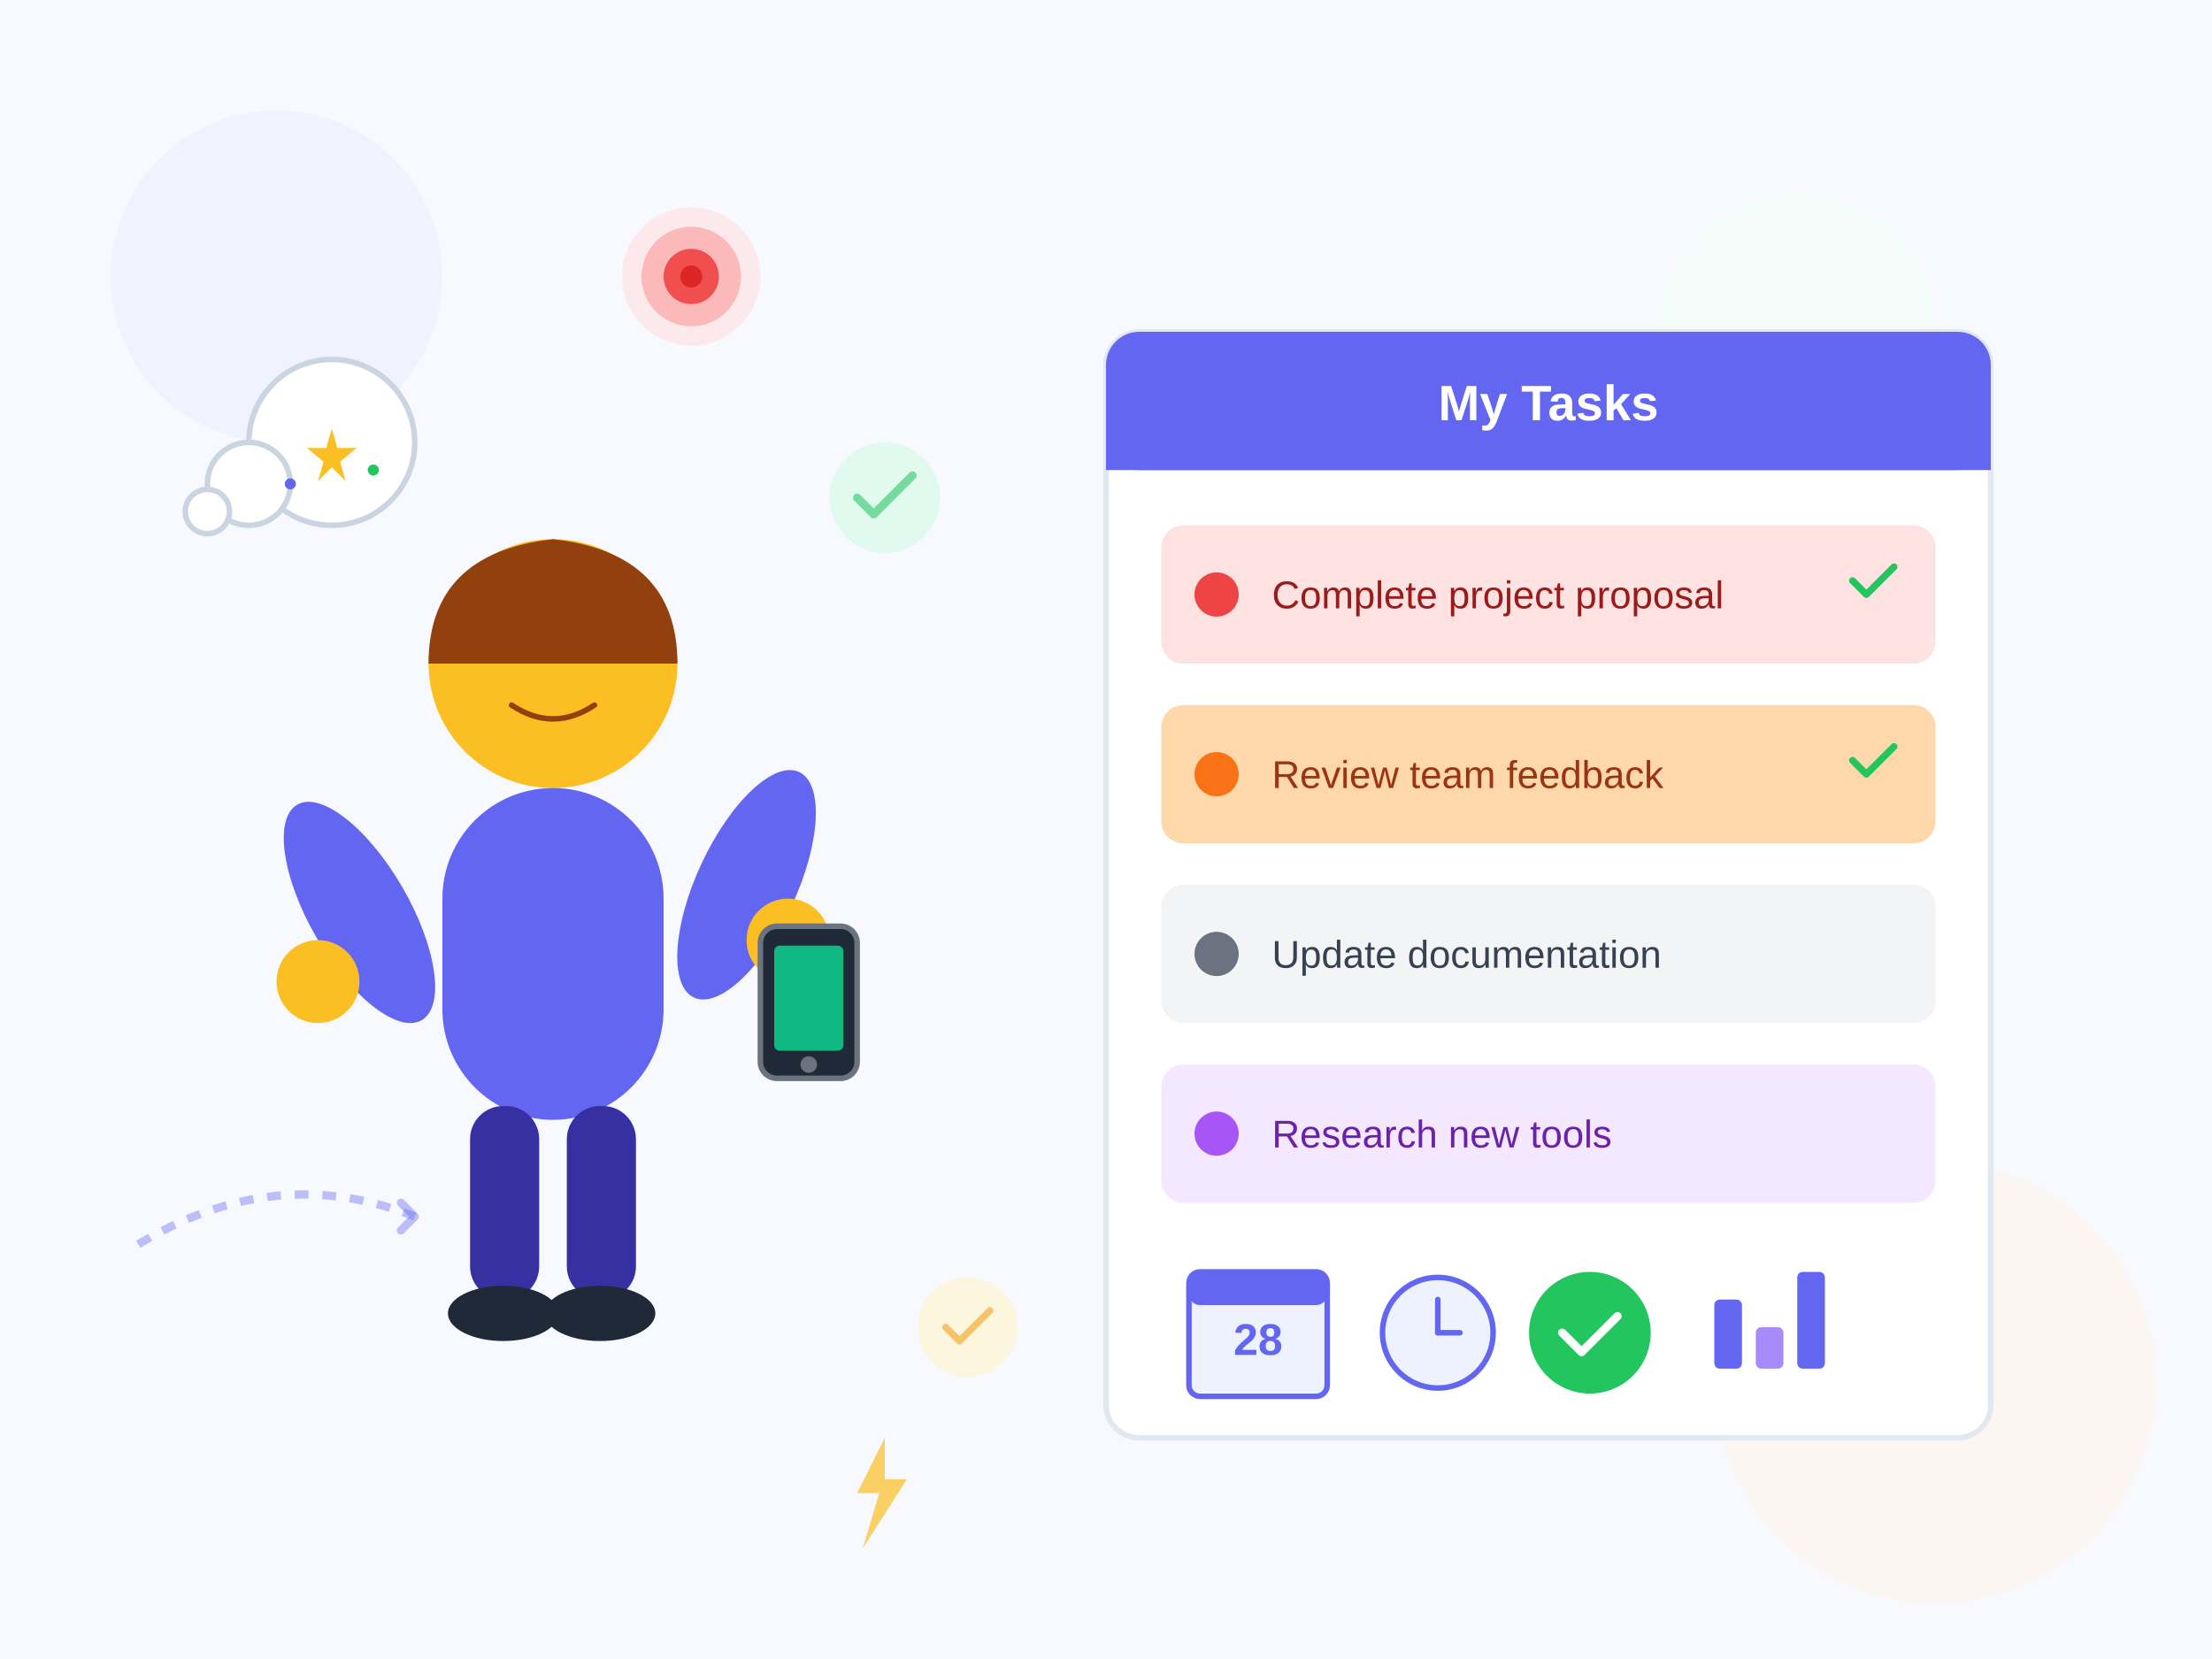
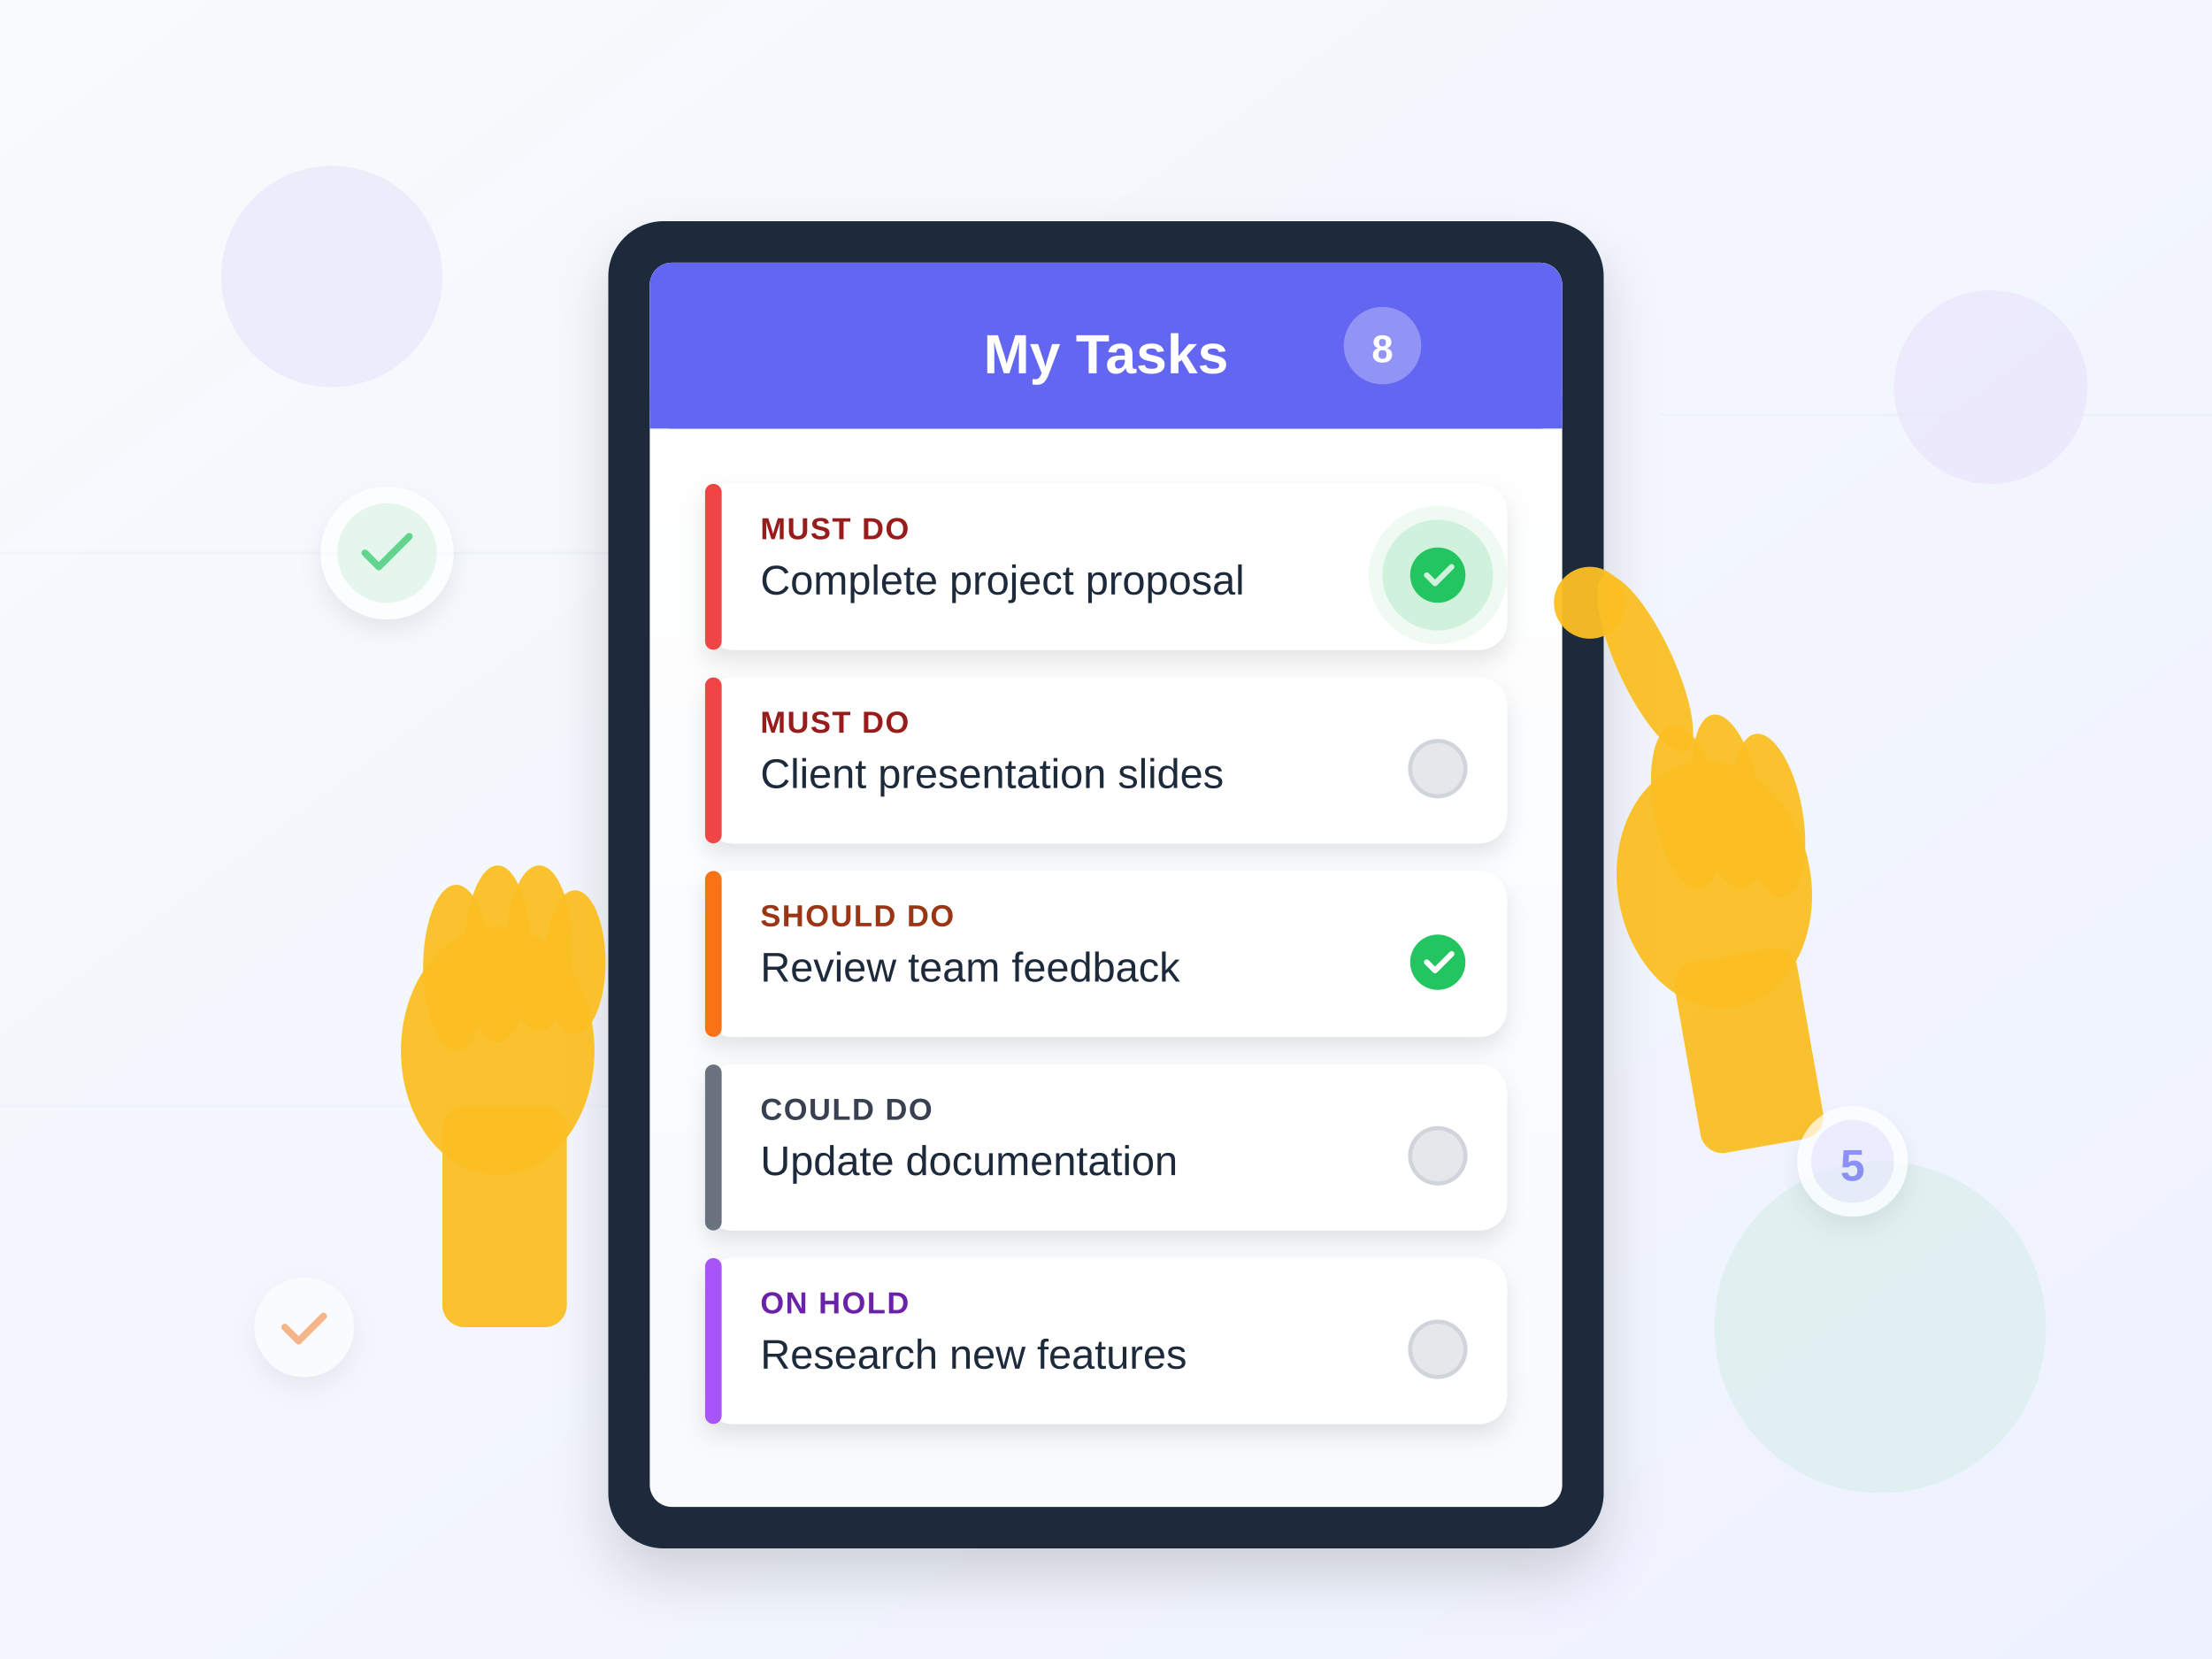
<svg xmlns="http://www.w3.org/2000/svg" viewBox="0 0 800 600" fill="none">
-   <rect width="800" height="600" fill="#F8F9FF" />
-   <circle cx="100" cy="100" r="60" fill="#E8EEFF" opacity="0.5" />
-   <circle cx="700" cy="500" r="80" fill="#FFF4E6" opacity="0.5" />
-   <circle cx="650" cy="120" r="50" fill="#F0FFF4" opacity="0.5" />
-   <rect x="400" y="120" width="320" height="400" rx="12" fill="white" stroke="#E2E8F0" stroke-width="2" />
-   <rect x="400" y="120" width="320" height="50" rx="12" fill="#6366F1" />
-   <rect x="400" y="158" width="320" height="12" fill="#6366F1" />
-   <text x="560" y="152" font-family="Arial, sans-serif" font-size="18" font-weight="bold" fill="white" text-anchor="middle">My Tasks</text>
-   <rect x="420" y="190" width="280" height="50" rx="8" fill="#FEE2E2" />
-   <circle cx="440" cy="215" r="8" fill="#EF4444" />
-   <text x="460" y="220" font-family="Arial, sans-serif" font-size="14" fill="#991B1B">Complete project proposal</text>
-   <path d="M670 210 L675 215 L685 205" stroke="#22C55E" stroke-width="2.5" fill="none" stroke-linecap="round" stroke-linejoin="round" />
-   <rect x="420" y="255" width="280" height="50" rx="8" fill="#FED7AA" />
-   <circle cx="440" cy="280" r="8" fill="#F97316" />
-   <text x="460" y="285" font-family="Arial, sans-serif" font-size="14" fill="#9A3412">Review team feedback</text>
-   <path d="M670 275 L675 280 L685 270" stroke="#22C55E" stroke-width="2.5" fill="none" stroke-linecap="round" stroke-linejoin="round" />
-   <rect x="420" y="320" width="280" height="50" rx="8" fill="#F3F4F6" />
-   <circle cx="440" cy="345" r="8" fill="#6B7280" />
-   <text x="460" y="350" font-family="Arial, sans-serif" font-size="14" fill="#374151">Update documentation</text>
-   <rect x="420" y="385" width="280" height="50" rx="8" fill="#F3E8FF" />
-   <circle cx="440" cy="410" r="8" fill="#A855F7" />
-   <text x="460" y="415" font-family="Arial, sans-serif" font-size="14" fill="#6B21A8">Research new tools</text>
-   <rect x="430" y="460" width="50" height="45" rx="4" fill="#EEF2FF" stroke="#6366F1" stroke-width="2" />
-   <rect x="430" y="460" width="50" height="12" rx="4" fill="#6366F1" />
-   <text x="455" y="490" font-family="Arial, sans-serif" font-size="16" font-weight="bold" fill="#6366F1" text-anchor="middle">28</text>
-   <circle cx="520" cy="482" r="20" fill="#EEF2FF" stroke="#6366F1" stroke-width="2" />
-   <line x1="520" y1="482" x2="520" y2="470" stroke="#6366F1" stroke-width="2" stroke-linecap="round" />
-   <line x1="520" y1="482" x2="528" y2="482" stroke="#6366F1" stroke-width="2" stroke-linecap="round" />
-   <circle cx="575" cy="482" r="22" fill="#22C55E" />
-   <path d="M565 482 L572 489 L585 476" stroke="white" stroke-width="3" fill="none" stroke-linecap="round" stroke-linejoin="round" />
-   <rect x="620" y="470" width="10" height="25" rx="2" fill="#6366F1" />
-   <rect x="635" y="480" width="10" height="15" rx="2" fill="#A78BFA" />
-   <rect x="650" y="460" width="10" height="35" rx="2" fill="#6366F1" />
-   <circle cx="200" cy="240" r="45" fill="#FBBF24" />
-   <path d="M155 240 Q155 200 200 195 Q245 200 245 240" fill="#92400E" />
-   <circle cx="185" cy="235" r="5" fill="#92400E" />
-   <circle cx="215" cy="235" r="5" fill="#92400E" />
-   <path d="M185 255 Q200 265 215 255" stroke="#92400E" stroke-width="2" fill="none" stroke-linecap="round" />
-   <rect x="160" y="285" width="80" height="120" rx="40" fill="#6366F1" />
-   <ellipse cx="130" cy="330" rx="18" ry="45" fill="#6366F1" transform="rotate(-30 130 330)" />
-   <circle cx="115" cy="355" r="15" fill="#FBBF24" />
-   <ellipse cx="270" cy="320" rx="18" ry="45" fill="#6366F1" transform="rotate(25 270 320)" />
-   <circle cx="285" cy="340" r="15" fill="#FBBF24" />
-   <rect x="275" y="335" width="35" height="55" rx="6" fill="#1F2937" stroke="#6B7280" stroke-width="2" />
-   <rect x="280" y="342" width="25" height="38" rx="2" fill="#10B981" />
-   <circle cx="292.5" cy="385" r="3" fill="#6B7280" />
-   <rect x="170" y="400" width="25" height="70" rx="12" fill="#3730A3" />
-   <rect x="205" y="400" width="25" height="70" rx="12" fill="#3730A3" />
-   <ellipse cx="182" cy="475" rx="20" ry="10" fill="#1F2937" />
-   <ellipse cx="217" cy="475" rx="20" ry="10" fill="#1F2937" />
-   <circle cx="120" cy="160" r="30" fill="white" stroke="#CBD5E1" stroke-width="2" />
-   <circle cx="90" cy="175" r="15" fill="white" stroke="#CBD5E1" stroke-width="2" />
-   <circle cx="75" cy="185" r="8" fill="white" stroke="#CBD5E1" stroke-width="2" />
-   <path d="M120 155 L122 162 L129 162 L123 167 L125 174 L120 169 L115 174 L117 167 L111 162 L118 162 Z" fill="#FBBF24" />
-   <circle cx="105" cy="175" r="2" fill="#6366F1" />
-   <circle cx="135" cy="170" r="2" fill="#22C55E" />
-   <g opacity="0.6">
-     <circle cx="320" cy="180" r="20" fill="#D1FAE5" />
-     <path d="M310 180 L316 186 L330 172" stroke="#22C55E" stroke-width="3" fill="none" stroke-linecap="round" stroke-linejoin="round" />
+   <defs>
+     <linearGradient id="bgGradient" x1="0%" y1="0%" x2="100%" y2="100%">
+       <stop offset="0%" style="stop-color:#F8FAFC;stop-opacity:1" />
+       <stop offset="100%" style="stop-color:#EEF2FF;stop-opacity:1" />
+     </linearGradient>
+     <linearGradient id="screenGradient" x1="0%" y1="0%" x2="0%" y2="100%">
+       <stop offset="0%" style="stop-color:#FFFFFF;stop-opacity:1" />
+       <stop offset="100%" style="stop-color:#F8FAFC;stop-opacity:1" />
+     </linearGradient>
+     <filter id="shadow" x="-50%" y="-50%" width="200%" height="200%">
+       <feGaussianBlur in="SourceAlpha" stdDeviation="10" />
+       <feOffset dx="0" dy="10" result="offsetblur" />
+       <feComponentTransfer>
+         <feFuncA type="linear" slope="0.15" />
+       </feComponentTransfer>
+       <feMerge>
+         <feMergeNode />
+         <feMergeNode in="SourceGraphic" />
+       </feMerge>
+     </filter>
+     <filter id="softShadow" x="-50%" y="-50%" width="200%" height="200%">
+       <feGaussianBlur in="SourceAlpha" stdDeviation="4" />
+       <feOffset dx="0" dy="4" result="offsetblur" />
+       <feComponentTransfer>
+         <feFuncA type="linear" slope="0.1" />
+       </feComponentTransfer>
+       <feMerge>
+         <feMergeNode />
+         <feMergeNode in="SourceGraphic" />
+       </feMerge>
+     </filter>
+   </defs>
+   <rect width="800" height="600" fill="url(#bgGradient)" />
+   <circle cx="120" cy="100" r="40" fill="#6366F1" opacity="0.08" />
+   <circle cx="680" cy="480" r="60" fill="#22C55E" opacity="0.08" />
+   <circle cx="720" cy="140" r="35" fill="#A855F7" opacity="0.08" />
+   <line x1="0" y1="200" x2="300" y2="200" stroke="#E2E8F0" stroke-width="1" opacity="0.3" />
+   <line x1="0" y1="400" x2="250" y2="400" stroke="#E2E8F0" stroke-width="1" opacity="0.3" />
+   <line x1="600" y1="150" x2="800" y2="150" stroke="#E2E8F0" stroke-width="1" opacity="0.3" />
+   <g filter="url(#shadow)">
+     <rect x="220" y="80" width="360" height="480" rx="20" fill="#1E293B" />
+     <rect x="235" y="95" width="330" height="450" rx="8" fill="url(#screenGradient)" />
  </g>
-   <g opacity="0.6">
-     <circle cx="350" cy="480" r="18" fill="#FEF3C7" />
-     <path d="M342 480 L347 485 L358 474" stroke="#F59E0B" stroke-width="2.5" fill="none" stroke-linecap="round" stroke-linejoin="round" />
+   <rect x="235" y="95" width="330" height="60" rx="8" fill="#6366F1" />
+   <rect x="235" y="143" width="330" height="12" fill="#6366F1" />
+   <text x="400" y="135" font-family="-apple-system, BlinkMacSystemFont, 'Segoe UI', Arial, sans-serif" font-size="20" font-weight="600" fill="white" text-anchor="middle">My Tasks</text>
+   <circle cx="500" cy="125" r="14" fill="white" opacity="0.3" />
+   <text x="500" y="131" font-family="-apple-system, BlinkMacSystemFont, 'Segoe UI', Arial, sans-serif" font-size="14" font-weight="bold" fill="white" text-anchor="middle">8</text>
+   <g filter="url(#softShadow)">
+     <rect x="255" y="175" width="290" height="60" rx="10" fill="white" />
+     <rect x="255" y="175" width="6" height="60" rx="3" fill="#EF4444" />
+     <text x="275" y="195" font-family="-apple-system, BlinkMacSystemFont, 'Segoe UI', Arial, sans-serif" font-size="11" font-weight="600" fill="#991B1B" letter-spacing="0.5">MUST DO</text>
+     <text x="275" y="215" font-family="-apple-system, BlinkMacSystemFont, 'Segoe UI', Arial, sans-serif" font-size="15" font-weight="500" fill="#1E293B">Complete project proposal</text>
+     <circle cx="520" cy="208" r="10" fill="#22C55E" />
+     <path d="M516 208 L519 211 L525 205" stroke="white" stroke-width="2" fill="none" stroke-linecap="round" stroke-linejoin="round" />
  </g>
-   <circle cx="250" cy="100" r="25" fill="#FEE2E2" opacity="0.7" />
-   <circle cx="250" cy="100" r="18" fill="#FCA5A5" opacity="0.7" />
-   <circle cx="250" cy="100" r="10" fill="#EF4444" opacity="0.9" />
-   <circle cx="250" cy="100" r="4" fill="#DC2626" />
-   <path d="M320 520 L310 540 L318 540 L312 560 L328 535 L320 535 Z" fill="#FBBF24" opacity="0.7" />
-   <path d="M50 450 Q100 420 150 440" stroke="#6366F1" stroke-width="3" fill="none" stroke-dasharray="5,5" opacity="0.4" />
-   <path d="M145 435 L150 440 L145 445" stroke="#6366F1" stroke-width="3" fill="none" stroke-linecap="round" stroke-linejoin="round" opacity="0.4" />
+   <g filter="url(#softShadow)">
+     <rect x="255" y="245" width="290" height="60" rx="10" fill="white" />
+     <rect x="255" y="245" width="6" height="60" rx="3" fill="#EF4444" />
+     <text x="275" y="265" font-family="-apple-system, BlinkMacSystemFont, 'Segoe UI', Arial, sans-serif" font-size="11" font-weight="600" fill="#991B1B" letter-spacing="0.5">MUST DO</text>
+     <text x="275" y="285" font-family="-apple-system, BlinkMacSystemFont, 'Segoe UI', Arial, sans-serif" font-size="15" font-weight="500" fill="#1E293B">Client presentation slides</text>
+     <circle cx="520" cy="278" r="10" fill="#E5E7EB" stroke="#D1D5DB" stroke-width="1.5" />
+   </g>
+   <g filter="url(#softShadow)">
+     <rect x="255" y="315" width="290" height="60" rx="10" fill="white" />
+     <rect x="255" y="315" width="6" height="60" rx="3" fill="#F97316" />
+     <text x="275" y="335" font-family="-apple-system, BlinkMacSystemFont, 'Segoe UI', Arial, sans-serif" font-size="11" font-weight="600" fill="#9A3412" letter-spacing="0.5">SHOULD DO</text>
+     <text x="275" y="355" font-family="-apple-system, BlinkMacSystemFont, 'Segoe UI', Arial, sans-serif" font-size="15" font-weight="500" fill="#1E293B">Review team feedback</text>
+     <circle cx="520" cy="348" r="10" fill="#22C55E" />
+     <path d="M516 348 L519 351 L525 345" stroke="white" stroke-width="2" fill="none" stroke-linecap="round" stroke-linejoin="round" />
+   </g>
+   <g filter="url(#softShadow)">
+     <rect x="255" y="385" width="290" height="60" rx="10" fill="white" />
+     <rect x="255" y="385" width="6" height="60" rx="3" fill="#6B7280" />
+     <text x="275" y="405" font-family="-apple-system, BlinkMacSystemFont, 'Segoe UI', Arial, sans-serif" font-size="11" font-weight="600" fill="#374151" letter-spacing="0.5">COULD DO</text>
+     <text x="275" y="425" font-family="-apple-system, BlinkMacSystemFont, 'Segoe UI', Arial, sans-serif" font-size="15" font-weight="500" fill="#1E293B">Update documentation</text>
+     <circle cx="520" cy="418" r="10" fill="#E5E7EB" stroke="#D1D5DB" stroke-width="1.5" />
+   </g>
+   <g filter="url(#softShadow)">
+     <rect x="255" y="455" width="290" height="60" rx="10" fill="white" />
+     <rect x="255" y="455" width="6" height="60" rx="3" fill="#A855F7" />
+     <text x="275" y="475" font-family="-apple-system, BlinkMacSystemFont, 'Segoe UI', Arial, sans-serif" font-size="11" font-weight="600" fill="#6B21A8" letter-spacing="0.5">ON HOLD</text>
+     <text x="275" y="495" font-family="-apple-system, BlinkMacSystemFont, 'Segoe UI', Arial, sans-serif" font-size="15" font-weight="500" fill="#1E293B">Research new features</text>
+     <circle cx="520" cy="488" r="10" fill="#E5E7EB" stroke="#D1D5DB" stroke-width="1.5" />
+   </g>
+   <ellipse cx="180" cy="380" rx="35" ry="45" fill="#FBBF24" opacity="0.95" />
+   <ellipse cx="165" cy="350" rx="12" ry="30" fill="#FBBF24" opacity="0.95" />
+   <ellipse cx="180" cy="345" rx="12" ry="32" fill="#FBBF24" opacity="0.95" />
+   <ellipse cx="195" cy="343" rx="12" ry="30" fill="#FBBF24" opacity="0.95" />
+   <ellipse cx="208" cy="348" rx="11" ry="26" fill="#FBBF24" opacity="0.95" />
+   <rect x="160" y="400" width="45" height="80" rx="8" fill="#FBBF24" opacity="0.95" />
+   <ellipse cx="620" cy="320" rx="35" ry="45" fill="#FBBF24" opacity="0.95" transform="rotate(-10 620 320)" />
+   <ellipse cx="640" cy="295" rx="12" ry="30" fill="#FBBF24" opacity="0.95" transform="rotate(-10 640 295)" />
+   <ellipse cx="625" cy="290" rx="12" ry="32" fill="#FBBF24" opacity="0.95" transform="rotate(-10 625 290)" />
+   <ellipse cx="610" cy="292" rx="12" ry="30" fill="#FBBF24" opacity="0.95" transform="rotate(-10 610 292)" />
+   <ellipse cx="595" cy="240" rx="10" ry="35" fill="#FBBF24" opacity="0.95" transform="rotate(-25 595 240)" />
+   <circle cx="575" cy="218" r="13" fill="#FBBF24" opacity="0.95" />
+   <circle cx="520" cy="208" r="20" fill="#22C55E" opacity="0.15" />
+   <circle cx="520" cy="208" r="25" fill="#22C55E" opacity="0.08" />
+   <rect x="610" y="345" width="45" height="70" rx="8" fill="#FBBF24" opacity="0.95" transform="rotate(-10 632 380)" />
+   <g opacity="0.7">
+     <circle cx="140" cy="200" r="24" fill="white" filter="url(#softShadow)" />
+     <circle cx="140" cy="200" r="18" fill="#22C55E" opacity="0.15" />
+     <path d="M132 200 L137 205 L148 194" stroke="#22C55E" stroke-width="2.5" fill="none" stroke-linecap="round" stroke-linejoin="round" />
+   </g>
+   <g opacity="0.7">
+     <circle cx="670" cy="420" r="20" fill="white" filter="url(#softShadow)" />
+     <circle cx="670" cy="420" r="15" fill="#6366F1" opacity="0.15" />
+     <text x="670" y="427" font-family="-apple-system, BlinkMacSystemFont, 'Segoe UI', Arial, sans-serif" font-size="16" font-weight="bold" fill="#6366F1" text-anchor="middle">5</text>
+   </g>
+   <g opacity="0.5">
+     <circle cx="110" cy="480" r="18" fill="white" filter="url(#softShadow)" />
+     <path d="M103 480 L108 485 L117 476" stroke="#F97316" stroke-width="2.5" fill="none" stroke-linecap="round" stroke-linejoin="round" />
+   </g>
</svg>
